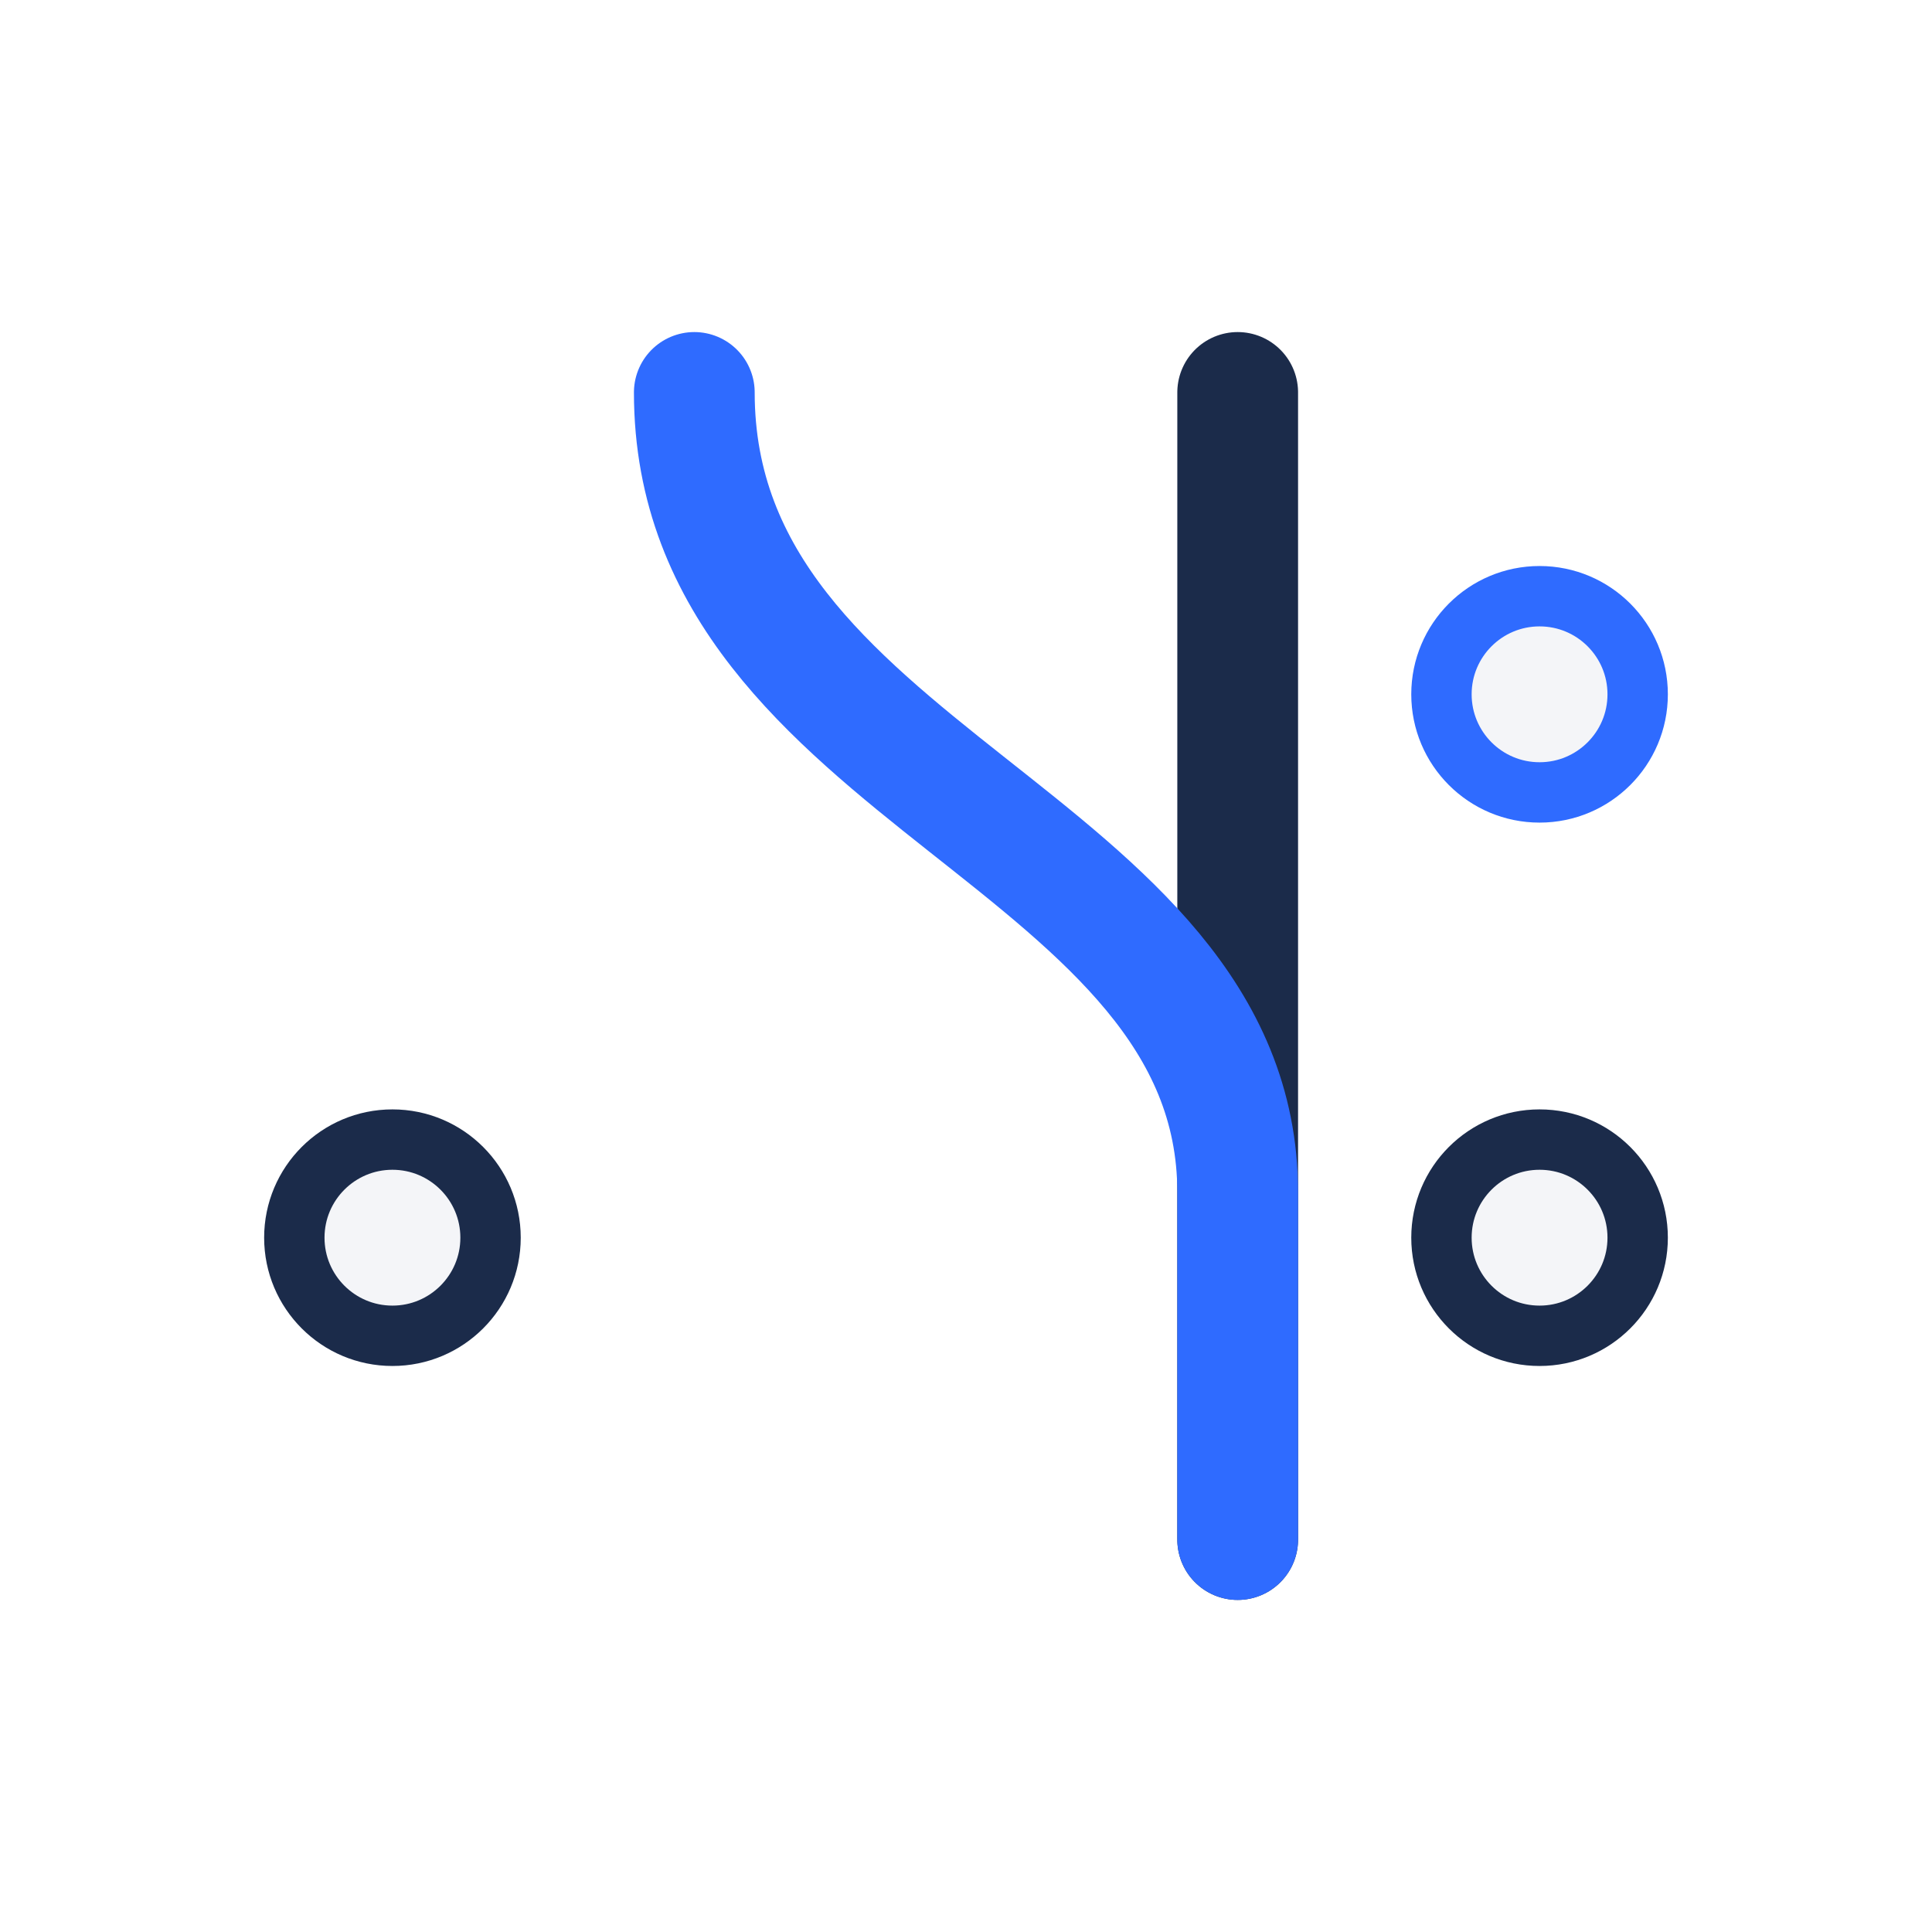
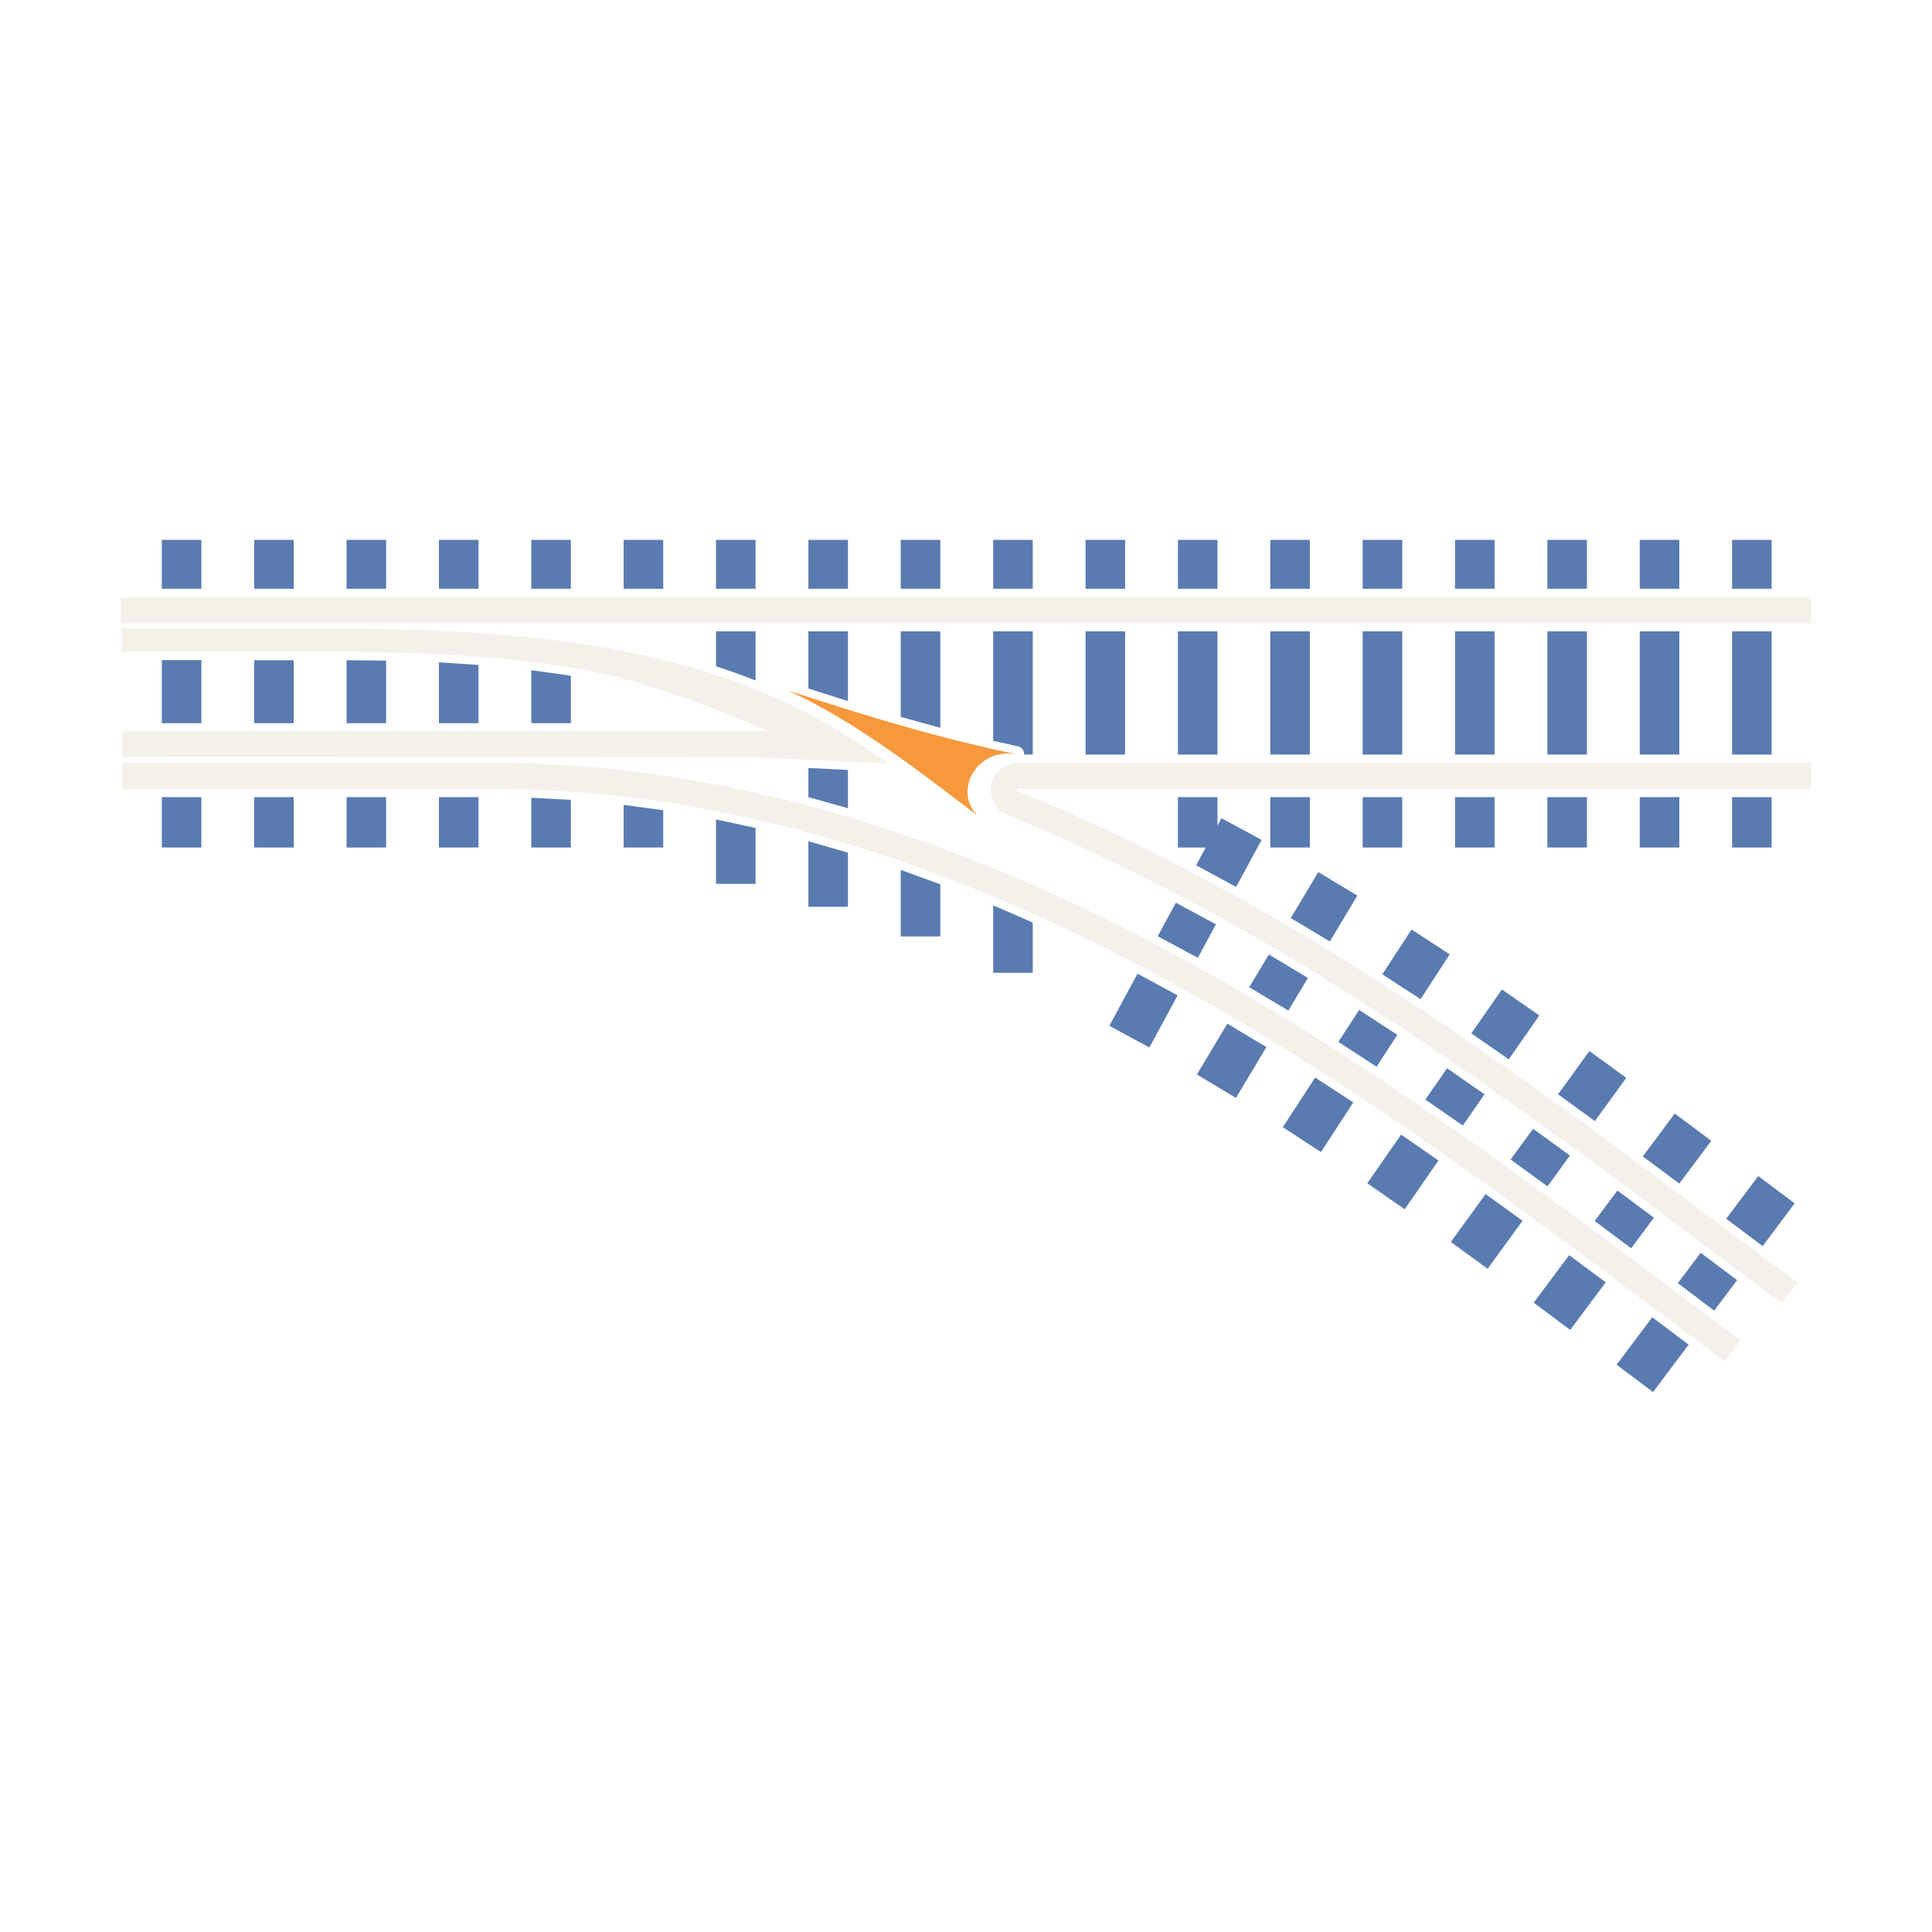
- <svg xmlns="http://www.w3.org/2000/svg" width="512" height="512" viewBox="0 0 512 512" role="img" aria-label="Turnout">
-   <g transform="rotate(-90 256 256)" fill="none" stroke-linecap="round" stroke-linejoin="round" stroke-width="32">
-     <path d="M104 328H408" stroke="#1B2B4A" />
-     <path d="M104 328H196C290 328 306 184 408 184" stroke="#2F6BFF" />
-   </g>
-   <g>
-     <circle cx="104" cy="328" r="26" fill="#F4F5F8" stroke="#1B2B4A" stroke-width="16" />
-     <circle cx="408" cy="328" r="26" fill="#F4F5F8" stroke="#1B2B4A" stroke-width="16" />
-     <circle cx="408" cy="184" r="26" fill="#F4F5F8" stroke="#2F6BFF" stroke-width="16" />
+ <svg xmlns="http://www.w3.org/2000/svg" viewBox="0 0 1024 1024" width="1024" height="1024" role="img" aria-label="Turnout">
+   <defs>
+     <clipPath id="ikon">
+       <rect width="1024" height="1024" rx="228" />
+     </clipPath>
+   </defs>
+   <g clip-path="url(#ikon)">
+     <g transform="translate(512 512) scale(0.39576) translate(-1174.0 -650.7)">
+       <path fill="#5a7bb0" d="M591.8 145.5 L644.8 145.5 L644.8 80.0 L591.8 80.0ZM1139.6 145.5 L1139.6 80.0 L1086.6 80.0 L1086.6 145.5ZM962.9 145.5 L1015.9 145.5 L1015.9 80.0 L962.9 80.0ZM839.2 145.5 L892.2 145.5 L892.2 80.0 L839.2 80.0ZM768.5 80.0 L715.5 80.0 L715.5 145.5 L768.5 145.5ZM468.1 145.5 L521.1 145.5 L521.1 80.0 L468.1 80.0ZM344.4 145.5 L397.4 145.5 L397.4 80.0 L344.4 80.0ZM150.0 145.5 L150.0 80.0 L97.0 80.0 L97.0 145.5ZM273.7 145.5 L273.7 80.0 L220.7 80.0 L220.7 145.5ZM839.2 249.3 L867.7 259.0 L892.2 268.3 L892.2 202.5 L839.2 202.5ZM962.9 279.1 L1015.9 295.9 L1015.9 202.5 L962.9 202.5ZM97.0 325.5 L150.0 325.5 L150.0 241.0 L97.0 241.0ZM273.7 241.2 L220.7 241.2 L220.7 325.5 L273.7 325.5ZM397.4 241.7 L344.4 241.2 L344.4 325.5 L397.4 325.5ZM521.1 247.5 L468.1 244.0 L468.1 325.5 L521.1 325.5ZM634.3 260.4 L591.8 254.6 L591.8 325.5 L644.8 325.5 L644.8 262.1ZM962.9 424.5 L1015.9 439.4 L1015.9 388.1 L962.9 385.5ZM220.7 424.5 L220.7 492.0 L273.7 492.0 L273.7 424.5ZM521.1 424.5 L468.1 424.5 L468.1 492.0 L521.1 492.0ZM397.4 424.5 L344.4 424.5 L344.4 492.0 L397.4 492.0ZM150.0 424.5 L97.0 424.5 L97.0 492.0 L150.0 492.0ZM644.8 428.2 L591.8 425.4 L591.8 492.0 L644.8 492.0ZM768.5 442.1 L715.5 434.9 L715.5 492.0 L768.5 492.0ZM892.2 465.8 L839.2 454.4 L839.2 540.7 L892.2 540.7ZM1015.9 498.9 L962.9 483.6 L962.9 571.4 L1015.9 571.4ZM1263.4 80.0 L1210.4 80.0 L1210.4 145.5 L1263.4 145.5ZM1387.1 145.5 L1387.1 80.0 L1334.1 80.0 L1334.1 145.5ZM1705.2 145.5 L1758.2 145.5 L1758.2 80.0 L1705.2 80.0ZM1457.8 145.5 L1510.8 145.5 L1510.8 80.0 L1457.8 80.0ZM1581.5 145.5 L1634.5 145.5 L1634.5 80.0 L1581.5 80.0ZM1086.6 317.1 L1139.6 331.7 L1139.6 202.5 L1086.6 202.5ZM1245.3 356.9 L1248.1 358.6 L1250.3 361.1 L1251.6 364.0 L1252.0 367.5 L1263.4 367.5 L1263.4 202.5 L1210.4 202.5 L1210.4 349.1ZM1334.1 367.5 L1387.1 367.5 L1387.1 202.5 L1334.1 202.5ZM1705.2 367.5 L1758.2 367.5 L1758.2 202.5 L1705.2 202.5ZM1457.8 367.5 L1510.8 367.5 L1510.8 202.5 L1457.8 202.5ZM1634.5 367.5 L1634.5 202.5 L1581.5 202.5 L1581.5 367.5ZM1705.2 424.5 L1705.2 492.0 L1758.2 492.0 L1758.2 424.5ZM1482.2 515.8 L1535.8 544.8 L1569.9 481.8 L1516.2 452.8 L1510.8 462.9 L1510.8 424.5 L1457.8 424.5 L1457.8 492.0 L1495.0 492.0ZM1634.5 424.5 L1581.5 424.5 L1581.5 492.0 L1634.5 492.0ZM1139.6 541.3 L1086.6 522.0 L1086.6 611.1 L1139.6 611.1ZM1608.9 586.5 L1661.3 617.8 L1698.1 556.4 L1645.8 525.0ZM1508.7 594.9 L1455.0 566.0 L1430.8 610.8 L1484.5 639.8ZM1263.4 592.5 L1210.4 569.5 L1210.4 659.8 L1263.4 659.8ZM1631.9 666.7 L1579.6 635.3 L1553.3 679.1 L1605.7 710.4ZM1457.4 690.0 L1403.7 661.0 L1366.0 730.8 L1419.6 759.8ZM1751.7 742.9 L1700.5 709.6 L1672.7 752.3 L1723.8 785.6ZM1576.3 759.3 L1524.0 727.9 L1483.2 796.0 L1535.5 827.4ZM1692.7 833.4 L1641.6 800.1 L1598.3 866.6 L1649.4 899.9ZM1806.8 911.2 L1756.7 876.5 L1711.4 941.7 L1761.5 976.5ZM1828.9 145.5 L1881.9 145.5 L1881.9 80.0 L1828.9 80.0ZM2200.0 145.5 L2253.0 145.5 L2253.0 80.0 L2200.0 80.0ZM1952.6 145.5 L2005.6 145.5 L2005.6 80.0 L1952.6 80.0ZM2129.3 145.5 L2129.3 80.0 L2076.3 80.0 L2076.3 145.5ZM1881.9 367.5 L1881.9 202.5 L1828.9 202.5 L1828.9 367.5ZM1952.6 367.5 L2005.6 367.5 L2005.6 202.5 L1952.6 202.5ZM2200.0 367.5 L2253.0 367.5 L2253.0 202.5 L2200.0 202.5ZM2076.3 367.5 L2129.3 367.5 L2129.3 202.5 L2076.3 202.5ZM1881.9 424.5 L1828.9 424.5 L1828.9 492.0 L1881.9 492.0ZM2253.0 424.5 L2200.0 424.5 L2200.0 492.0 L2253.0 492.0ZM2005.6 424.5 L1952.6 424.5 L1952.6 492.0 L2005.6 492.0ZM2129.3 424.5 L2076.3 424.5 L2076.3 492.0 L2129.3 492.0ZM1731.6 661.8 L1782.8 695.1 L1821.8 635.1 L1770.7 601.8ZM1850.8 740.9 L1900.9 775.7 L1941.8 716.9 L1891.7 682.1ZM1966.9 822.5 L2016.2 858.4 L2058.3 800.5 L2008.9 764.6ZM1868.4 822.5 L1818.3 787.7 L1789.2 829.6 L1839.4 864.4ZM2080.4 905.7 L2129.3 942.1 L2172.1 884.8 L2123.2 848.3ZM1982.8 904.5 L1933.4 868.7 L1903.4 909.9 L1952.8 945.8ZM2240.9 1025.8 L2283.8 968.6 L2235.0 932.0 L2192.1 989.2ZM2095.3 987.8 L2046.4 951.4 L2015.9 992.2 L2064.8 1028.7ZM1919.3 991.9 L1869.9 956.1 L1823.3 1020.3 L1872.6 1056.2ZM2127.3 1075.5 L2176.0 1112.2 L2206.7 1071.4 L2157.9 1034.8ZM2030.7 1074.4 L1981.8 1037.9 L1934.3 1101.6 L1983.2 1138.1ZM2045.3 1184.7 L2094.1 1221.3 L2141.8 1157.8 L2093.0 1121.1Z" />
+       <path fill="#f4f1ea" d="M42.0 191.5 L2306.0 191.5 L2306.0 156.5 L42.0 156.5ZM1066.5 379.5 L1066.0 377.0 L1042.0 360.1 L1018.0 344.4 L992.0 328.7 L970.0 316.5 L946.0 304.2 L924.0 293.8 L900.0 283.4 L878.0 274.6 L854.0 265.8 L830.0 257.9 L804.0 250.0 L778.0 243.0 L752.0 236.7 L724.0 230.6 L696.0 225.3 L670.0 220.9 L642.0 216.8 L614.0 213.3 L584.0 210.0 L552.0 207.1 L520.0 204.7 L486.0 202.6 L450.0 200.9 L394.0 199.0 L334.0 198.0 L44.0 198.0 L44.0 230.2 L72.0 230.0 L346.0 230.2 L394.0 230.6 L436.0 231.6 L488.0 234.1 L540.0 238.0 L594.0 243.7 L616.0 246.6 L638.0 249.9 L670.0 255.6 L700.0 262.2 L730.0 270.0 L762.0 279.7 L796.0 291.1 L830.0 303.6 L868.0 318.7 L910.5 336.5 L44.0 336.5 L44.0 370.5 L890.0 371.0ZM1242.2 378.5 L1236.3 379.2 L1230.6 380.9 L1225.9 383.0 L1221.0 386.3 L1216.6 390.4 L1213.4 394.4 L1210.5 399.5 L1208.4 405.1 L1207.2 410.9 L1207.1 416.9 L1207.8 422.8 L1209.3 427.7 L1211.8 433.1 L1215.2 438.0 L1218.7 441.8 L1223.4 445.5 L1229.4 448.7 L1260.5 461.5 L1294.9 476.3 L1342.1 497.7 L1396.3 523.7 L1451.6 551.8 L1508.0 582.0 L1565.4 614.3 L1622.0 647.8 L1681.3 684.4 L1738.1 720.8 L1797.6 760.3 L1858.0 801.8 L1921.0 846.3 L1981.7 890.1 L2050.0 940.3 L2266.5 1102.5 L2287.5 1074.5 L2070.8 912.2 L2004.0 863.0 L1943.0 819.0 L1879.7 774.2 L1818.9 732.5 L1760.7 693.8 L1703.5 657.0 L1643.6 620.0 L1586.5 586.1 L1530.3 554.3 L1473.4 523.6 L1419.3 496.0 L1366.4 470.4 L1334.0 455.4 L1303.2 441.7 L1272.2 428.4 L1242.9 416.4 L1242.2 415.8 L1242.0 415.0 L1242.5 413.9 L1243.7 413.5 L2306.0 413.5 L2306.0 378.5ZM544.0 413.5 L587.4 414.2 L630.9 416.3 L674.2 419.6 L717.5 424.1 L760.7 429.8 L805.6 437.0 L850.3 445.4 L894.8 455.1 L939.1 465.9 L985.0 478.3 L1028.7 491.3 L1073.9 506.0 L1118.8 521.8 L1165.2 539.3 L1211.2 557.9 L1256.8 577.5 L1305.5 599.8 L1355.6 624.0 L1405.1 649.3 L1454.2 675.6 L1504.5 703.9 L1555.9 734.1 L1608.6 766.2 L1660.7 799.3 L1710.7 832.1 L1763.5 867.8 L1819.2 906.4 L1876.0 946.9 L1932.6 988.0 L1993.6 1033.0 L2190.4 1180.5 L2211.4 1152.5 L2065.8 1043.2 L1992.0 988.2 L1919.2 934.9 L1854.1 888.2 L1786.6 841.2 L1721.7 797.4 L1659.4 756.9 L1599.7 719.7 L1537.6 682.6 L1506.2 664.6 L1476.3 647.9 L1446.3 631.5 L1416.0 615.5 L1385.6 599.9 L1354.9 584.7 L1324.1 569.9 L1294.8 556.3 L1265.4 543.1 L1235.8 530.3 L1206.0 517.9 L1176.1 506.0 L1145.9 494.5 L1117.5 484.1 L1089.0 474.2 L1062.1 465.3 L1035.2 456.7 L1008.2 448.6 L981.0 440.8 L953.7 433.5 L926.3 426.6 L900.7 420.5 L873.1 414.4 L847.4 409.1 L819.6 403.9 L793.7 399.5 L767.7 395.4 L741.7 391.8 L715.6 388.6 L689.5 385.8 L655.2 382.9 L622.9 380.7 L590.6 379.3 L558.2 378.6 L44.0 378.5 L44.0 413.5Z" />
+       <path fill="#f7983d" d="M936.0 282.0 L962.4 294.8 L988.5 308.9 L1014.3 324.1 L1046.2 344.5 L1071.5 361.7 L1102.8 384.0 L1140.0 411.7 L1189.0 449.0 L1184.5 443.6 L1182.7 440.8 L1179.6 435.1 L1177.5 429.2 L1176.8 426.2 L1176.0 420.2 L1176.0 414.2 L1177.5 405.4 L1179.4 399.7 L1183.5 391.5 L1189.0 384.2 L1193.4 379.8 L1201.0 374.1 L1206.7 371.1 L1212.8 368.7 L1216.0 367.8 L1222.8 366.5 L1229.8 366.0 L1233.5 366.1 L1241.0 367.0 L1210.0 360.3 L1171.5 351.2 L1140.7 343.4 L1102.4 333.0 L1064.3 322.0 L1026.3 310.6Z" />
+     </g>
  </g>
</svg>
